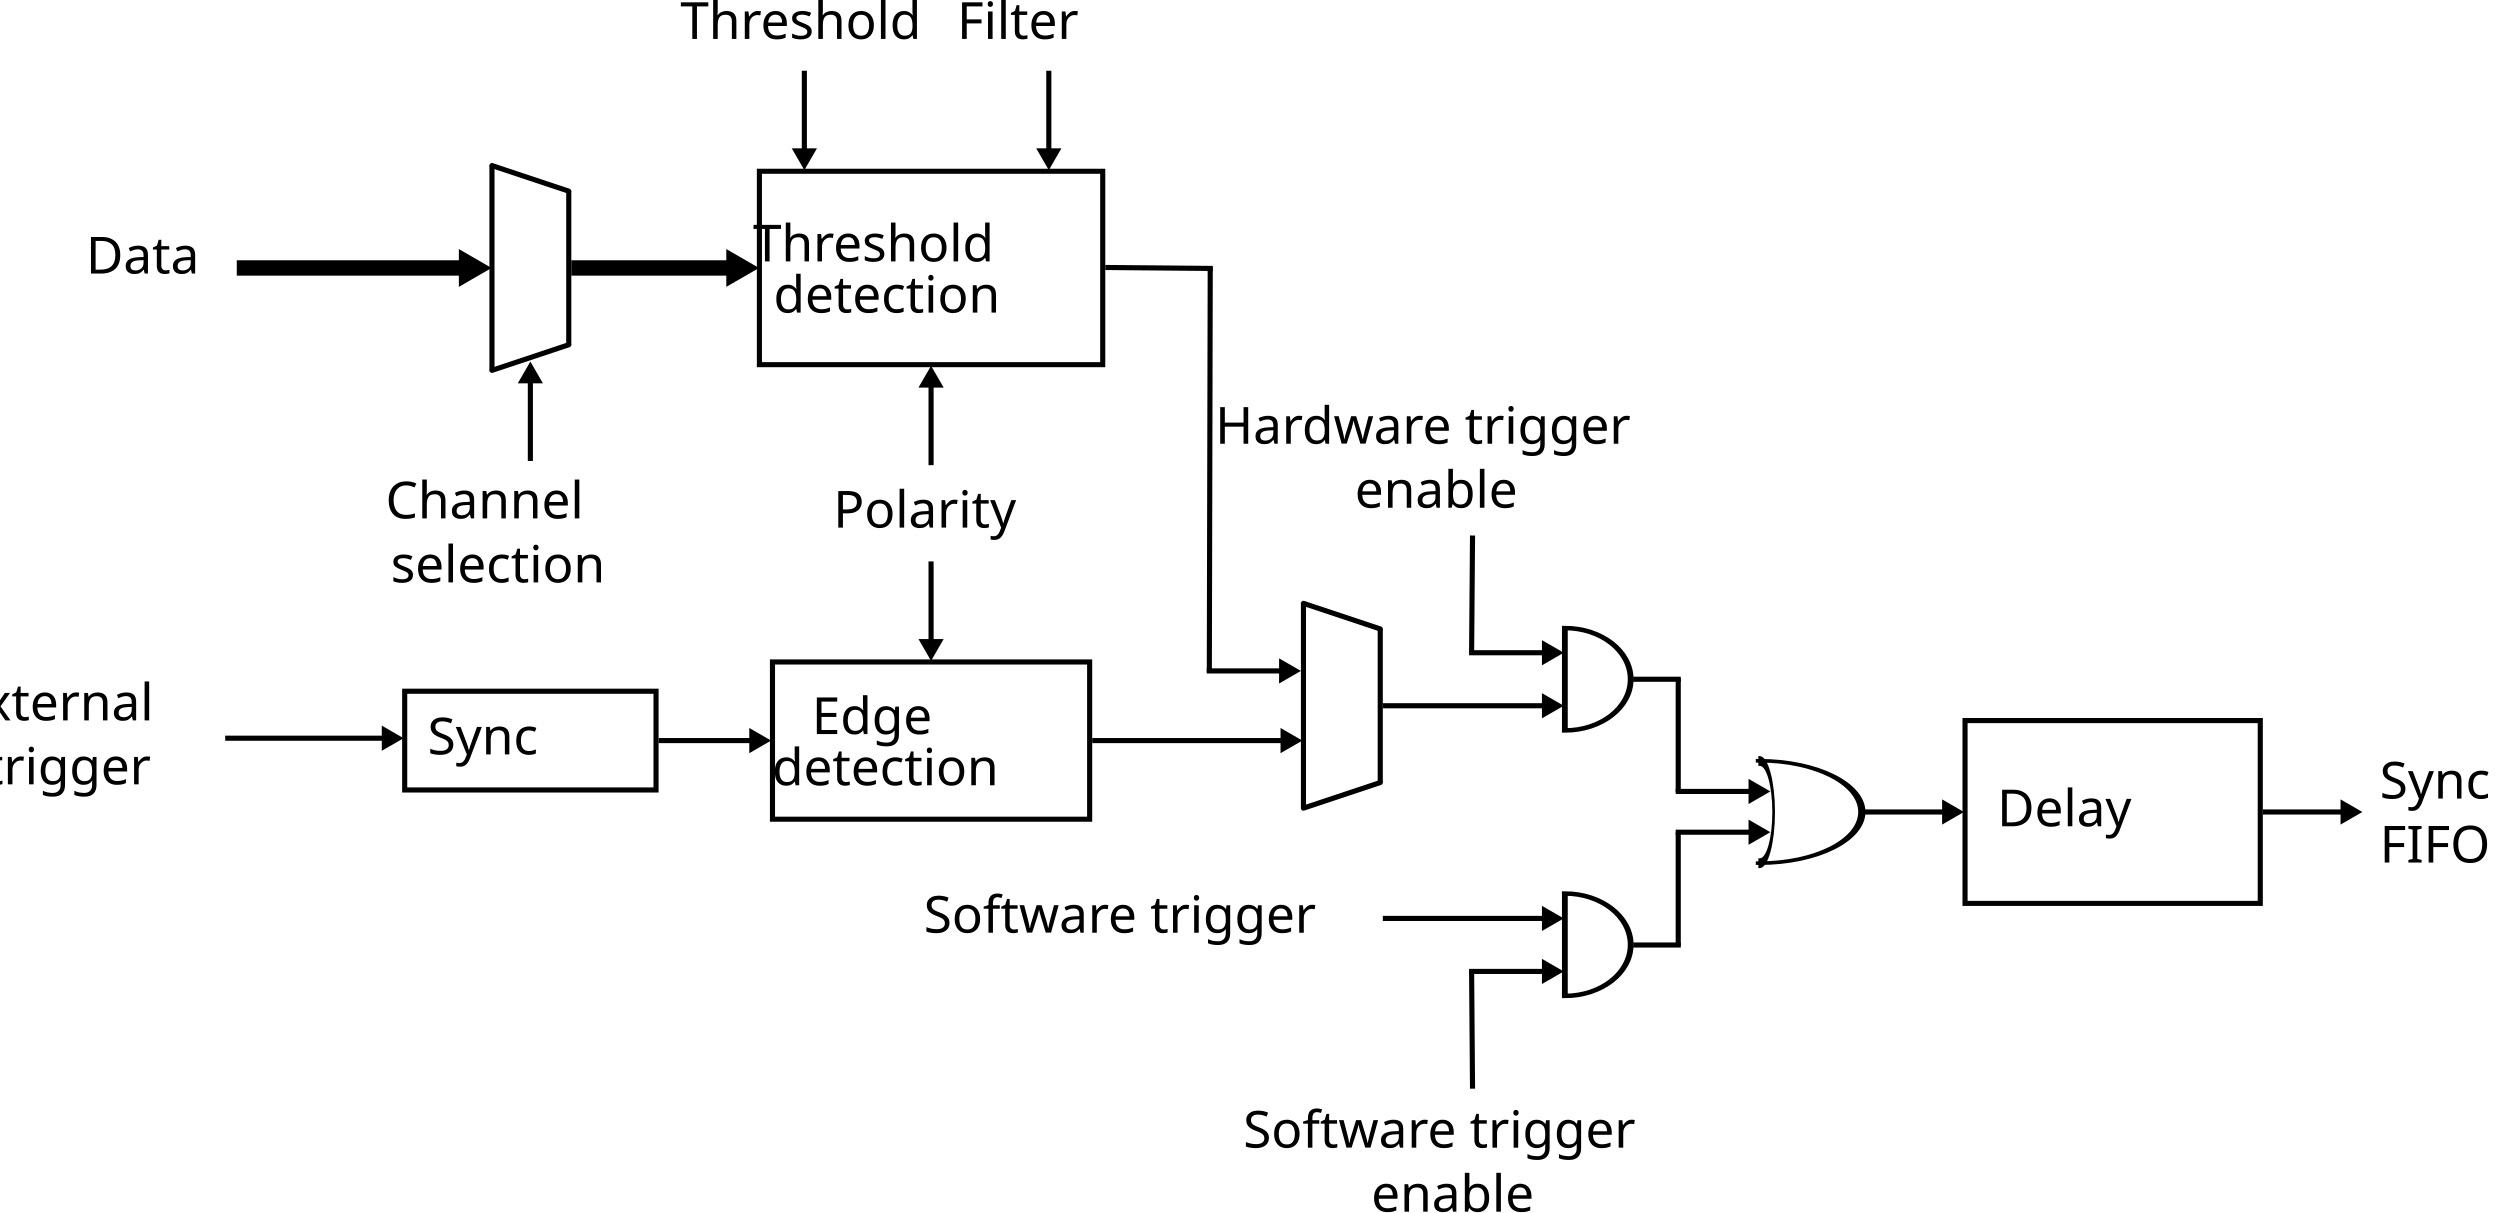
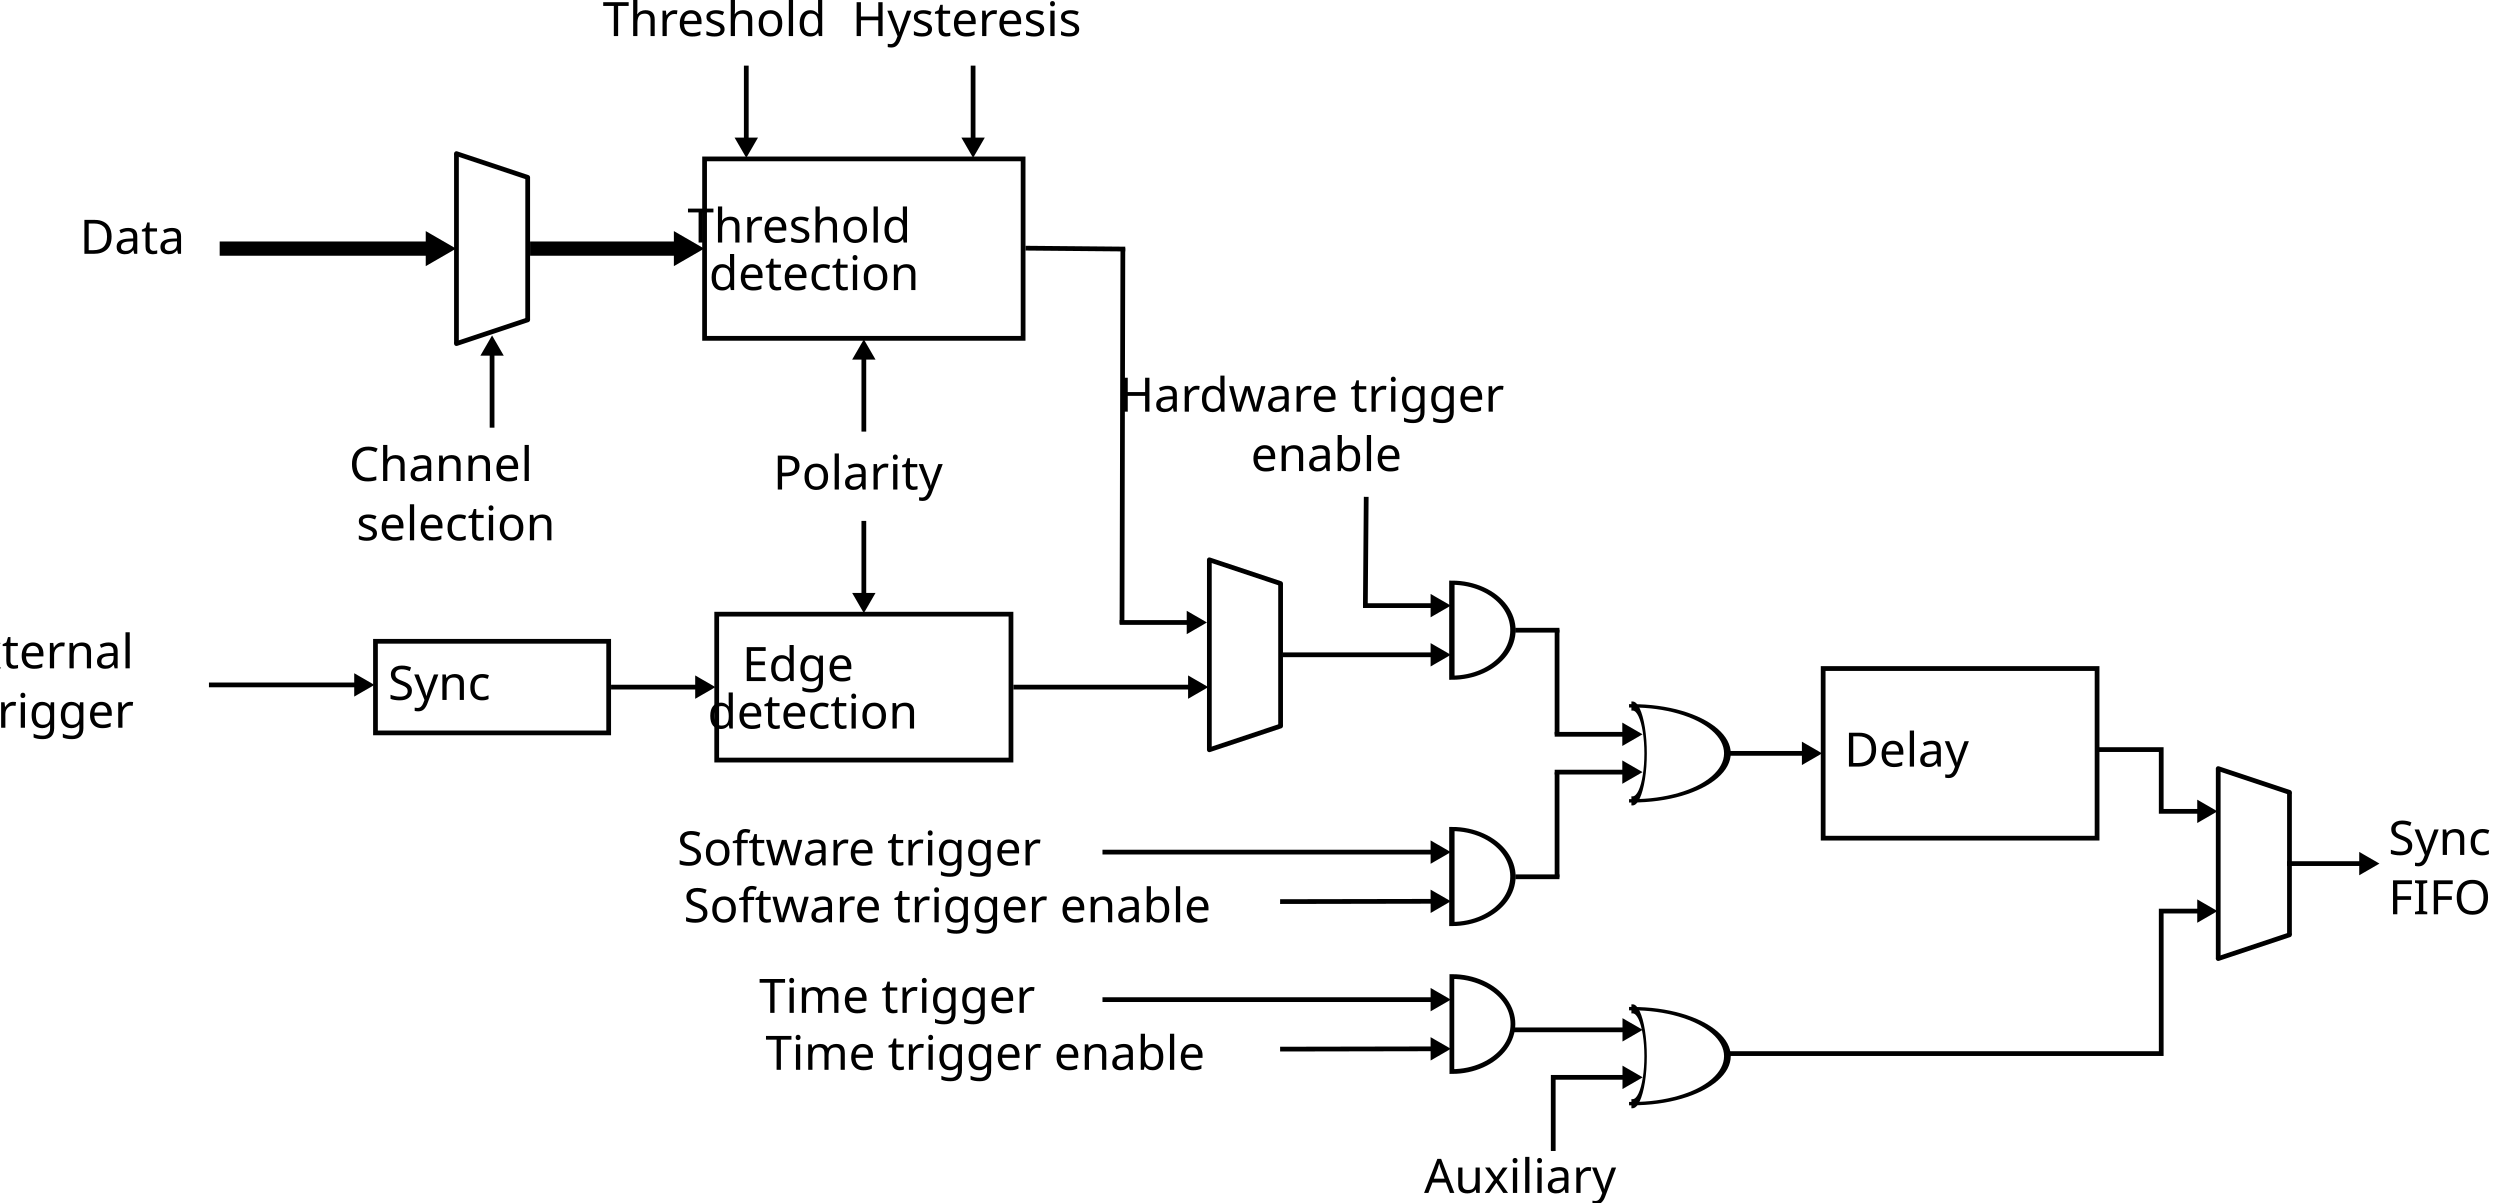
- <svg xmlns="http://www.w3.org/2000/svg" xmlns:xlink="http://www.w3.org/1999/xlink" width="488.322" height="236.811" id="svg6649" version="1.1">
+ <svg xmlns="http://www.w3.org/2000/svg" xmlns:xlink="http://www.w3.org/1999/xlink" width="526.322" height="253.232" id="svg6649" version="1.1">
  <defs id="defs6651">
    <linearGradient xlink:href="#linearGradient5105" id="linearGradient5169" gradientUnits="userSpaceOnUse" x1="195" y1="352.362" x2="210" y2="347.362" />
    <linearGradient id="linearGradient5105">
      <stop style="stop-color:#000000;stop-opacity:1;" offset="0" id="stop5107" />
      <stop style="stop-color:#000000;stop-opacity:0;" offset="1" id="stop5109" />
    </linearGradient>
    <linearGradient xlink:href="#linearGradient5105" id="linearGradient5157" gradientUnits="userSpaceOnUse" x1="195" y1="352.362" x2="210" y2="347.362" />
    <marker orient="auto" refY="0" refX="0" id="TriangleOutM" style="overflow:visible">
-       <path id="path3353" d="m 5.77,0 -8.65,5 0,-10 8.65,5 z" style="fill-rule:evenodd;stroke:#000000;stroke-width:1pt;marker-start:none" transform="scale(0.4,0.4)" />
+       <path id="path3353" d="M 5.77,0 -2.88,5 V -5 Z" style="fill-rule:evenodd;stroke:#000000;stroke-width:1pt;marker-start:none" transform="scale(0.4)" />
    </marker>
    <marker orient="auto" refY="0" refX="0" id="marker6698" style="overflow:visible">
-       <path id="path6700" d="m 5.77,0 -8.65,5 0,-10 8.65,5 z" style="fill-rule:evenodd;stroke:#000000;stroke-width:1pt;marker-start:none" transform="scale(0.4,0.4)" />
+       <path id="path6700" d="M 5.77,0 -2.88,5 V -5 Z" style="fill-rule:evenodd;stroke:#000000;stroke-width:1pt;marker-start:none" transform="scale(0.4)" />
    </marker>
    <marker orient="auto" refY="0" refX="0" id="marker6702" style="overflow:visible">
-       <path id="path6704" d="m 5.77,0 -8.65,5 0,-10 8.65,5 z" style="fill-rule:evenodd;stroke:#000000;stroke-width:1pt;marker-start:none" transform="scale(0.4,0.4)" />
+       <path id="path6704" d="M 5.77,0 -2.88,5 V -5 Z" style="fill-rule:evenodd;stroke:#000000;stroke-width:1pt;marker-start:none" transform="scale(0.4)" />
    </marker>
    <marker orient="auto" refY="0" refX="0" id="marker6706" style="overflow:visible">
-       <path id="path6708" d="m 5.77,0 -8.65,5 0,-10 8.65,5 z" style="fill-rule:evenodd;stroke:#000000;stroke-width:1pt;marker-start:none" transform="scale(0.4,0.4)" />
+       <path id="path6708" d="M 5.77,0 -2.88,5 V -5 Z" style="fill-rule:evenodd;stroke:#000000;stroke-width:1pt;marker-start:none" transform="scale(0.4)" />
    </marker>
    <marker orient="auto" refY="0" refX="0" id="TriangleOutS" style="overflow:visible">
-       <path id="path3356" d="m 5.77,0 -8.65,5 0,-10 8.65,5 z" style="fill-rule:evenodd;stroke:#000000;stroke-width:1pt;marker-start:none" transform="scale(0.2,0.2)" />
+       <path id="path3356" d="M 5.77,0 -2.88,5 V -5 Z" style="fill-rule:evenodd;stroke:#000000;stroke-width:1pt;marker-start:none" transform="scale(0.2)" />
    </marker>
    <marker orient="auto" refY="0" refX="0" id="marker6712" style="overflow:visible">
-       <path id="path6714" d="m 5.77,0 -8.65,5 0,-10 8.65,5 z" style="fill-rule:evenodd;stroke:#000000;stroke-width:1pt;marker-start:none" transform="scale(0.2,0.2)" />
+       <path id="path6714" d="M 5.77,0 -2.88,5 V -5 Z" style="fill-rule:evenodd;stroke:#000000;stroke-width:1pt;marker-start:none" transform="scale(0.2)" />
    </marker>
    <marker orient="auto" refY="0" refX="0" id="marker6716" style="overflow:visible">
-       <path id="path6718" d="m 5.77,0 -8.65,5 0,-10 8.65,5 z" style="fill-rule:evenodd;stroke:#000000;stroke-width:1pt;marker-start:none" transform="scale(0.2,0.2)" />
+       <path id="path6718" d="M 5.77,0 -2.88,5 V -5 Z" style="fill-rule:evenodd;stroke:#000000;stroke-width:1pt;marker-start:none" transform="scale(0.2)" />
    </marker>
    <marker orient="auto" refY="0" refX="0" id="marker6720" style="overflow:visible">
-       <path id="path6722" d="m 5.77,0 -8.65,5 0,-10 8.65,5 z" style="fill-rule:evenodd;stroke:#000000;stroke-width:1pt;marker-start:none" transform="scale(0.2,0.2)" />
+       <path id="path6722" d="M 5.77,0 -2.88,5 V -5 Z" style="fill-rule:evenodd;stroke:#000000;stroke-width:1pt;marker-start:none" transform="scale(0.2)" />
    </marker>
    <marker orient="auto" refY="0" refX="0" id="marker6724" style="overflow:visible">
-       <path id="path6726" d="m 5.77,0 -8.65,5 0,-10 8.65,5 z" style="fill-rule:evenodd;stroke:#000000;stroke-width:1pt;marker-start:none" transform="scale(0.2,0.2)" />
+       <path id="path6726" d="M 5.77,0 -2.88,5 V -5 Z" style="fill-rule:evenodd;stroke:#000000;stroke-width:1pt;marker-start:none" transform="scale(0.2)" />
    </marker>
    <marker orient="auto" refY="0" refX="0" id="marker6728" style="overflow:visible">
-       <path id="path6730" d="m 5.77,0 -8.65,5 0,-10 8.65,5 z" style="fill-rule:evenodd;stroke:#000000;stroke-width:1pt;marker-start:none" transform="scale(0.2,0.2)" />
+       <path id="path6730" d="M 5.77,0 -2.88,5 V -5 Z" style="fill-rule:evenodd;stroke:#000000;stroke-width:1pt;marker-start:none" transform="scale(0.2)" />
    </marker>
    <marker orient="auto" refY="0" refX="0" id="marker6732" style="overflow:visible">
-       <path id="path6734" d="m 5.77,0 -8.65,5 0,-10 8.65,5 z" style="fill-rule:evenodd;stroke:#000000;stroke-width:1pt;marker-start:none" transform="scale(0.2,0.2)" />
+       <path id="path6734" d="M 5.77,0 -2.88,5 V -5 Z" style="fill-rule:evenodd;stroke:#000000;stroke-width:1pt;marker-start:none" transform="scale(0.2)" />
    </marker>
    <marker orient="auto" refY="0" refX="0" id="marker6736" style="overflow:visible">
-       <path id="path6738" d="m 5.77,0 -8.65,5 0,-10 8.65,5 z" style="fill-rule:evenodd;stroke:#000000;stroke-width:1pt;marker-start:none" transform="scale(0.2,0.2)" />
+       <path id="path6738" d="M 5.77,0 -2.88,5 V -5 Z" style="fill-rule:evenodd;stroke:#000000;stroke-width:1pt;marker-start:none" transform="scale(0.2)" />
    </marker>
    <marker orient="auto" refY="0" refX="0" id="marker6740" style="overflow:visible">
-       <path id="path6742" d="m 5.77,0 -8.65,5 0,-10 8.65,5 z" style="fill-rule:evenodd;stroke:#000000;stroke-width:1pt;marker-start:none" transform="scale(0.2,0.2)" />
+       <path id="path6742" d="M 5.77,0 -2.88,5 V -5 Z" style="fill-rule:evenodd;stroke:#000000;stroke-width:1pt;marker-start:none" transform="scale(0.2)" />
    </marker>
    <marker orient="auto" refY="0" refX="0" id="marker6744" style="overflow:visible">
-       <path id="path6746" d="m 5.77,0 -8.65,5 0,-10 8.65,5 z" style="fill-rule:evenodd;stroke:#000000;stroke-width:1pt;marker-start:none" transform="scale(0.2,0.2)" />
+       <path id="path6746" d="M 5.77,0 -2.88,5 V -5 Z" style="fill-rule:evenodd;stroke:#000000;stroke-width:1pt;marker-start:none" transform="scale(0.2)" />
    </marker>
    <marker orient="auto" refY="0" refX="0" id="marker6748" style="overflow:visible">
-       <path id="path6750" d="m 5.77,0 -8.65,5 0,-10 8.65,5 z" style="fill-rule:evenodd;stroke:#000000;stroke-width:1pt;marker-start:none" transform="scale(0.2,0.2)" />
+       <path id="path6750" d="M 5.77,0 -2.88,5 V -5 Z" style="fill-rule:evenodd;stroke:#000000;stroke-width:1pt;marker-start:none" transform="scale(0.2)" />
    </marker>
    <marker orient="auto" refY="0" refX="0" id="marker6752" style="overflow:visible">
-       <path id="path6754" d="m 5.77,0 -8.65,5 0,-10 8.65,5 z" style="fill-rule:evenodd;stroke:#000000;stroke-width:1pt;marker-start:none" transform="scale(0.4,0.4)" />
+       <path id="path6754" d="M 5.77,0 -2.88,5 V -5 Z" style="fill-rule:evenodd;stroke:#000000;stroke-width:1pt;marker-start:none" transform="scale(0.4)" />
    </marker>
    <marker orient="auto" refY="0" refX="0" id="marker6756" style="overflow:visible">
-       <path id="path6758" d="m 5.77,0 -8.65,5 0,-10 8.65,5 z" style="fill-rule:evenodd;stroke:#000000;stroke-width:1pt;marker-start:none" transform="scale(0.4,0.4)" />
+       <path id="path6758" d="M 5.77,0 -2.88,5 V -5 Z" style="fill-rule:evenodd;stroke:#000000;stroke-width:1pt;marker-start:none" transform="scale(0.4)" />
    </marker>
    <marker orient="auto" refY="0" refX="0" id="marker6760" style="overflow:visible">
-       <path id="path6762" d="m 5.77,0 -8.65,5 0,-10 8.65,5 z" style="fill-rule:evenodd;stroke:#000000;stroke-width:1pt;marker-start:none" transform="scale(0.4,0.4)" />
+       <path id="path6762" d="M 5.77,0 -2.88,5 V -5 Z" style="fill-rule:evenodd;stroke:#000000;stroke-width:1pt;marker-start:none" transform="scale(0.4)" />
    </marker>
    <marker orient="auto" refY="0" refX="0" id="marker6764" style="overflow:visible">
-       <path id="path6766" d="m 5.77,0 -8.65,5 0,-10 8.65,5 z" style="fill-rule:evenodd;stroke:#000000;stroke-width:1pt;marker-start:none" transform="scale(0.4,0.4)" />
+       <path id="path6766" d="M 5.77,0 -2.88,5 V -5 Z" style="fill-rule:evenodd;stroke:#000000;stroke-width:1pt;marker-start:none" transform="scale(0.4)" />
    </marker>
    <marker orient="auto" refY="0" refX="0" id="marker6768" style="overflow:visible">
-       <path id="path6770" d="m 5.77,0 -8.65,5 0,-10 8.65,5 z" style="fill-rule:evenodd;stroke:#000000;stroke-width:1pt;marker-start:none" transform="scale(0.4,0.4)" />
+       <path id="path6770" d="M 5.77,0 -2.88,5 V -5 Z" style="fill-rule:evenodd;stroke:#000000;stroke-width:1pt;marker-start:none" transform="scale(0.4)" />
    </marker>
    <marker orient="auto" refY="0" refX="0" id="TriangleOutM-9" style="overflow:visible">
-       <path id="path3353-9" d="m 5.77,0 -8.65,5 0,-10 8.65,5 z" style="fill-rule:evenodd;stroke:#000000;stroke-width:1pt;marker-start:none" transform="scale(0.4,0.4)" />
+       <path id="path3353-9" d="M 5.77,0 -2.88,5 V -5 Z" style="fill-rule:evenodd;stroke:#000000;stroke-width:1pt;marker-start:none" transform="scale(0.4)" />
+     </marker>
+     <marker orient="auto" refY="0" refX="0" id="TriangleOutM-1" style="overflow:visible">
+       <path id="path3353-5" d="M 5.77,0 -2.88,5 V -5 Z" style="fill-rule:evenodd;stroke:#000000;stroke-width:1pt;marker-start:none" transform="scale(0.4)" />
+     </marker>
+     <marker orient="auto" refY="0" refX="0" id="marker5035" style="overflow:visible">
+       <path id="path5033" d="M 5.77,0 -2.88,5 V -5 Z" style="fill-rule:evenodd;stroke:#000000;stroke-width:1pt;marker-start:none" transform="scale(0.4)" />
+     </marker>
+     <marker orient="auto" refY="0" refX="0" id="TriangleOutM-1-2" style="overflow:visible">
+       <path id="path3353-5-7" d="M 5.77,0 -2.88,5 V -5 Z" style="fill-rule:evenodd;stroke:#000000;stroke-width:1pt;marker-start:none" transform="scale(0.4)" />
+     </marker>
+     <marker orient="auto" refY="0" refX="0" id="TriangleOutM-1-2-6" style="overflow:visible">
+       <path id="path3353-5-7-2" d="M 5.77,0 -2.88,5 V -5 Z" style="fill-rule:evenodd;stroke:#000000;stroke-width:1pt;marker-start:none" transform="scale(0.4)" />
+     </marker>
+     <linearGradient xlink:href="#linearGradient5105" id="linearGradient6316" gradientUnits="userSpaceOnUse" x1="195" y1="352.362" x2="210" y2="347.362" />
+     <marker orient="auto" refY="0" refX="0" id="TriangleOutM-6" style="overflow:visible">
+       <path id="path3353-3" d="M 5.77,0 -2.88,5 V -5 Z" style="fill-rule:evenodd;stroke:#000000;stroke-width:1pt;marker-start:none" transform="scale(0.4)" />
+     </marker>
+     <marker orient="auto" refY="0" refX="0" id="TriangleOutM-6-5" style="overflow:visible">
+       <path id="path3353-3-8" d="M 5.77,0 -2.88,5 V -5 Z" style="fill-rule:evenodd;stroke:#000000;stroke-width:1pt;marker-start:none" transform="scale(0.4)" />
    </marker>
  </defs>
  <g id="layer1" transform="translate(-135.6171,-69.64702)">
    <g id="g8474" transform="translate(83.46047,14.63236)">
-       <text id="text8326" y="106.078" x="234.473" style="font-size:10px;font-style:normal;font-variant:normal;font-weight:normal;font-stretch:normal;text-align:center;line-height:100%;writing-mode:lr-tb;text-anchor:middle;fill:#000000;fill-opacity:1;stroke:none;font-family:Verdana;-inkscape-font-specification:Verdana" xml:space="preserve">
-         <tspan id="tspan8328" y="106.078" x="234.473">Threshold</tspan>
-         <tspan y="116.078" x="234.473" id="tspan8330">detection</tspan>
-       </text>
-       <rect y="88.467" x="200.491" height="37.777" width="67.06" id="rect8332" style="opacity:0.99;fill:none;stroke:#000000;stroke-width:1;stroke-linecap:round;stroke-linejoin:miter;stroke-miterlimit:4;stroke-opacity:1;stroke-dasharray:none;stroke-dashoffset:0" />
+       <text id="text8326" y="106.078" x="234.473" style="font-style:normal;font-variant:normal;font-weight:normal;font-stretch:normal;line-height:0%;font-family:Verdana;-inkscape-font-specification:Verdana;text-align:center;writing-mode:lr-tb;text-anchor:middle;fill:#000000;fill-opacity:1;stroke:none" xml:space="preserve">
+         <tspan id="tspan8328" y="106.078" x="234.473" style="font-size:10px;line-height:1">Threshold</tspan>
+         <tspan y="116.078" x="234.473" id="tspan8330" style="font-size:10px;line-height:1">detection</tspan>
+       </text>
+       <rect y="88.467" x="200.491" height="37.777" width="67.06" id="rect8332" style="opacity:0.99;fill:none;stroke:#000000;stroke-width:1;stroke-linecap:round;stroke-linejoin:miter;stroke-miterlimit:4;stroke-dasharray:none;stroke-dashoffset:0;stroke-opacity:1" />
    </g>
    <g id="g8463" transform="translate(122.2403,9.571428)">
-       <text id="text8334" y="207.428" x="116.784" style="font-size:10px;font-style:normal;font-variant:normal;font-weight:normal;font-stretch:normal;text-align:center;line-height:100%;writing-mode:lr-tb;text-anchor:middle;fill:#000000;fill-opacity:1;stroke:none;font-family:Verdana;-inkscape-font-specification:Verdana" xml:space="preserve">
-         <tspan y="207.428" x="116.784" id="tspan8338">Sync</tspan>
-       </text>
-       <rect y="195.09" x="92.425" height="19.286" width="49.095" id="rect8340" style="opacity:0.99;fill:none;stroke:#000000;stroke-width:1;stroke-linecap:round;stroke-linejoin:miter;stroke-miterlimit:4;stroke-opacity:1;stroke-dasharray:none;stroke-dashoffset:0" />
+       <text id="text8334" y="207.428" x="116.784" style="font-style:normal;font-variant:normal;font-weight:normal;font-stretch:normal;line-height:0%;font-family:Verdana;-inkscape-font-specification:Verdana;text-align:center;writing-mode:lr-tb;text-anchor:middle;fill:#000000;fill-opacity:1;stroke:none" xml:space="preserve">
+         <tspan y="207.428" x="116.784" id="tspan8338" style="font-size:10px;line-height:1">Sync</tspan>
+       </text>
+       <rect y="195.09" x="92.425" height="19.286" width="49.095" id="rect8340" style="opacity:0.99;fill:none;stroke:#000000;stroke-width:1;stroke-linecap:round;stroke-linejoin:miter;stroke-miterlimit:4;stroke-dasharray:none;stroke-dashoffset:0;stroke-opacity:1" />
    </g>
    <g id="g8480" transform="translate(58.44998,61.01832)">
-       <text id="text8342" y="170.025" x="489.49" style="font-size:10px;font-style:normal;font-variant:normal;font-weight:normal;font-stretch:normal;text-align:center;line-height:100%;writing-mode:lr-tb;text-anchor:middle;fill:#000000;fill-opacity:1;stroke:none;font-family:Verdana;-inkscape-font-specification:Verdana" xml:space="preserve">
-         <tspan y="170.025" x="489.49" id="tspan8346">Delay</tspan>
-       </text>
-       <rect y="149.375" x="460.996" height="35.714" width="57.666" id="rect8348" style="opacity:0.99;fill:none;stroke:#000000;stroke-width:1;stroke-linecap:round;stroke-linejoin:miter;stroke-miterlimit:4;stroke-opacity:1;stroke-dasharray:none;stroke-dashoffset:0" />
+       <text id="text8342" y="170.025" x="489.49" style="font-style:normal;font-variant:normal;font-weight:normal;font-stretch:normal;line-height:0%;font-family:Verdana;-inkscape-font-specification:Verdana;text-align:center;writing-mode:lr-tb;text-anchor:middle;fill:#000000;fill-opacity:1;stroke:none" xml:space="preserve">
+         <tspan y="170.025" x="489.49" id="tspan8346" style="font-size:10px;line-height:1">Delay</tspan>
+       </text>
+       <rect y="149.375" x="460.996" height="35.714" width="57.666" id="rect8348" style="opacity:0.99;fill:none;stroke:#000000;stroke-width:1;stroke-linecap:round;stroke-linejoin:miter;stroke-miterlimit:4;stroke-dasharray:none;stroke-dashoffset:0;stroke-opacity:1" />
    </g>
    <g id="g8468" transform="translate(99.79494,3.857143)">
-       <text xml:space="preserve" style="font-size:10px;font-style:normal;font-variant:normal;font-weight:normal;font-stretch:normal;text-align:center;line-height:100%;writing-mode:lr-tb;text-anchor:middle;fill:#000000;fill-opacity:1;stroke:none;font-family:Verdana;-inkscape-font-specification:Verdana" x="217.855" y="209.17" id="text5833">
-         <tspan id="tspan7670" x="217.855" y="209.17">Edge</tspan>
-         <tspan id="tspan8459" x="217.855" y="219.17">detection</tspan>
-       </text>
-       <rect style="opacity:0.99;fill:none;stroke:#000000;stroke-width:1;stroke-linecap:round;stroke-linejoin:miter;stroke-miterlimit:4;stroke-opacity:1;stroke-dasharray:none;stroke-dashoffset:0" id="rect5839" width="61.952" height="30.714" x="186.71" y="195.09" />
-     </g>
-     <path style="fill:none;stroke:#000000;stroke-width:3;stroke-linecap:butt;stroke-linejoin:miter;stroke-miterlimit:4;stroke-opacity:1;stroke-dasharray:none;marker-end:url(#TriangleOutS)" d="m 181.866,121.987 45.509,0" id="path8485" />
-     <path id="path5776" d="m 248.712,121.987 30.902,0" style="fill:none;stroke:#000000;stroke-width:3;stroke-linecap:square;stroke-linejoin:miter;stroke-miterlimit:4;stroke-opacity:1;stroke-dasharray:none;marker-end:url(#TriangleOutS)" />
-     <path style="fill:none;stroke:#000000;stroke-width:1px;stroke-linecap:butt;stroke-linejoin:miter;stroke-opacity:1;marker-end:url(#TriangleOutM)" d="m 371.337,200.697 15.539,0" id="path8527" />
-     <path id="path8499" d="m 349.457,214.304 37.705,0" style="fill:none;stroke:#000000;stroke-width:1px;stroke-linecap:square;stroke-linejoin:miter;stroke-opacity:1;marker-end:url(#TriangleOutM)" />
-     <path id="path8501" d="m 264.76,214.304 18.633,0" style="fill:none;stroke:#000000;stroke-width:1px;stroke-linecap:square;stroke-linejoin:miter;stroke-opacity:1;marker-end:url(#TriangleOutM)" />
-     <path style="fill:none;stroke:#000000;stroke-width:1px;stroke-linecap:butt;stroke-linejoin:miter;stroke-opacity:1;marker-end:url(#TriangleOutM)" d="m 179.607,213.84 32,0" id="path8489" />
-     <path id="path8551" d="m 406.22,207.5 32,0" style="fill:none;stroke:#000000;stroke-width:1px;stroke-linecap:square;stroke-linejoin:miter;stroke-opacity:1;marker-end:url(#TriangleOutM)" />
-     <path id="path8593" d="m 406.22,249.041 32,0" style="fill:none;stroke:#000000;stroke-width:1px;stroke-linecap:square;stroke-linejoin:miter;stroke-opacity:1;marker-end:url(#TriangleOutM)" />
-     <path id="path8595" d="m 500.286,228.251 16.102,0" style="fill:none;stroke:#000000;stroke-width:1px;stroke-linecap:square;stroke-linejoin:miter;stroke-opacity:1;marker-end:url(#TriangleOutM)" />
-     <path style="fill:none;stroke:#000000;stroke-width:1px;stroke-linecap:square;stroke-linejoin:miter;stroke-opacity:1;marker-end:url(#TriangleOutM)" d="m 578.112,228.251 16.102,0" id="path8535" />
-     <path id="path8575" d="m 423.067,197.146 15.153,0" style="fill:none;stroke:#000000;stroke-width:1px;stroke-linecap:square;stroke-linejoin:miter;stroke-opacity:1;marker-end:url(#TriangleOutM)" />
-     <path style="fill:none;stroke:#000000;stroke-width:1px;stroke-linecap:square;stroke-linejoin:miter;stroke-opacity:1;marker-end:url(#TriangleOutM)" d="m 463.424,224.237 15.153,0" id="path8553" />
-     <path style="fill:none;stroke:#000000;stroke-width:1px;stroke-linecap:square;stroke-linejoin:miter;stroke-opacity:1;marker-end:url(#TriangleOutM)" d="m 423.067,259.395 15.153,0" id="path8571" />
-     <path id="path8487" d="m 463.424,232.2 15.153,0" style="fill:none;stroke:#000000;stroke-width:1px;stroke-linecap:square;stroke-linejoin:miter;stroke-opacity:1;marker-end:url(#TriangleOutM)" />
-     <path id="path8513" d="m 239.212,159.685 0,-16.577" style="fill:none;stroke:#000000;stroke-width:1px;stroke-linecap:butt;stroke-linejoin:miter;stroke-opacity:1;marker-end:url(#TriangleOutM)" />
-     <path id="path8515" d="m 317.481,160.51 0,-16.577" style="fill:none;stroke:#000000;stroke-width:1px;stroke-linecap:butt;stroke-linejoin:miter;stroke-opacity:1;marker-end:url(#TriangleOutM)" />
-     <path id="path8517" d="m 317.481,179.312 0,16.577" style="fill:none;stroke:#000000;stroke-width:1px;stroke-linecap:butt;stroke-linejoin:miter;stroke-opacity:1;marker-end:url(#TriangleOutM)" />
-     <path style="fill:none;stroke:#000000;stroke-width:1px;stroke-linecap:butt;stroke-linejoin:miter;stroke-opacity:1;marker-end:url(#TriangleOutM)" d="m 292.731,83.464 0,16.577" id="path6082" />
-     <text xml:space="preserve" style="font-size:10px;font-style:normal;font-variant:normal;font-weight:normal;font-stretch:normal;text-align:start;line-height:125%;writing-mode:lr-tb;text-anchor:start;fill:#000000;fill-opacity:1;stroke:none;font-family:Verdana;-inkscape-font-specification:Verdana" x="152.419" y="123.081" id="text8519">
-       <tspan x="152.419" y="123.081" id="tspan8521">Data</tspan>
-     </text>
-     <text id="text8597" y="172.704" x="298.392" style="font-size:10px;font-style:normal;font-variant:normal;font-weight:normal;font-stretch:normal;text-align:start;line-height:125%;writing-mode:lr-tb;text-anchor:start;fill:#000000;fill-opacity:1;stroke:none;font-family:Verdana;-inkscape-font-specification:Verdana" xml:space="preserve">
-       <tspan id="tspan8599" y="172.704" x="298.392">Polarity</tspan>
-     </text>
-     <text xml:space="preserve" style="font-size:10px;font-style:normal;font-variant:normal;font-weight:normal;font-stretch:normal;text-align:start;line-height:125%;writing-mode:lr-tb;text-anchor:start;fill:#000000;fill-opacity:1;stroke:none;font-family:Verdana;-inkscape-font-specification:Verdana" x="600.448" y="225.626" id="text8523">
-       <tspan x="600.448" y="225.626" id="tspan8525">Sync</tspan>
-       <tspan x="600.448" y="238.126" id="tspan8601">FIFO</tspan>
-     </text>
-     <text xml:space="preserve" style="font-size:10px;font-style:normal;font-variant:normal;font-weight:normal;font-stretch:normal;text-align:start;line-height:125%;writing-mode:lr-tb;text-anchor:start;fill:#000000;fill-opacity:1;stroke:none;font-family:Verdana;-inkscape-font-specification:Verdana" x="268.515" y="77.245" id="text8539">
-       <tspan x="268.515" y="77.245" id="tspan8541">Threshold</tspan>
-     </text>
-     <text xml:space="preserve" style="font-size:10px;font-style:normal;font-variant:normal;font-weight:normal;font-stretch:normal;text-align:center;line-height:125%;writing-mode:lr-tb;text-anchor:middle;fill:#000000;fill-opacity:1;stroke:none;font-family:Verdana;-inkscape-font-specification:Verdana" x="422.653" y="156.316" id="text8555">
-       <tspan x="422.653" y="156.316" id="tspan8557">Hardware trigger</tspan>
-       <tspan id="tspan8559" x="422.653" y="168.816">enable</tspan>
-     </text>
-     <text xml:space="preserve" style="font-size:10px;font-style:normal;font-variant:normal;font-weight:normal;font-stretch:normal;text-align:center;line-height:125%;writing-mode:lr-tb;text-anchor:middle;fill:#000000;fill-opacity:1;stroke:none;font-family:Verdana;-inkscape-font-specification:Verdana" x="425.867" y="293.816" id="text8563">
-       <tspan x="425.867" y="293.816" id="tspan8565">Software trigger</tspan>
-       <tspan id="tspan8567" x="425.867" y="306.316">enable</tspan>
-     </text>
-     <text id="text8493" y="251.832" x="360.867" style="font-size:10px;font-style:normal;font-variant:normal;font-weight:normal;font-stretch:normal;text-align:center;line-height:125%;writing-mode:lr-tb;text-anchor:middle;fill:#000000;fill-opacity:1;stroke:none;font-family:Verdana;-inkscape-font-specification:Verdana" xml:space="preserve">
-       <tspan y="251.832" x="360.867" id="tspan8543">Software trigger</tspan>
-     </text>
-     <text id="text8503" y="170.905" x="239.376" style="font-size:10px;font-style:normal;font-variant:normal;font-weight:normal;font-stretch:normal;text-align:center;line-height:125%;writing-mode:lr-tb;text-anchor:middle;fill:#000000;fill-opacity:1;stroke:none;font-family:Verdana;-inkscape-font-specification:Verdana" xml:space="preserve">
-       <tspan id="tspan8505" y="170.905" x="239.376">Channel</tspan>
-       <tspan id="tspan8507" y="183.405" x="239.376">selection</tspan>
-     </text>
-     <text xml:space="preserve" style="font-size:10px;font-style:normal;font-variant:normal;font-weight:normal;font-stretch:normal;text-align:center;line-height:125%;writing-mode:lr-tb;text-anchor:middle;fill:#000000;fill-opacity:1;stroke:none;font-family:Verdana;-inkscape-font-specification:Verdana" x="155.397" y="210.356" id="text6598">
-       <tspan x="155.397" y="210.356" id="tspan8497">External</tspan>
-       <tspan x="155.397" y="222.856" id="tspan8511">trigger</tspan>
+       <text xml:space="preserve" style="font-style:normal;font-variant:normal;font-weight:normal;font-stretch:normal;line-height:0%;font-family:Verdana;-inkscape-font-specification:Verdana;text-align:center;writing-mode:lr-tb;text-anchor:middle;fill:#000000;fill-opacity:1;stroke:none" x="217.855" y="209.17" id="text5833">
+         <tspan id="tspan7670" x="217.855" y="209.17" style="font-size:10px;line-height:1">Edge</tspan>
+         <tspan id="tspan8459" x="217.855" y="219.17" style="font-size:10px;line-height:1">detection</tspan>
+       </text>
+       <rect style="opacity:0.99;fill:none;stroke:#000000;stroke-width:1;stroke-linecap:round;stroke-linejoin:miter;stroke-miterlimit:4;stroke-dasharray:none;stroke-dashoffset:0;stroke-opacity:1" id="rect5839" width="61.952" height="30.714" x="186.71" y="195.09" />
+     </g>
+     <path style="fill:none;stroke:#000000;stroke-width:3;stroke-linecap:butt;stroke-linejoin:miter;stroke-miterlimit:4;stroke-dasharray:none;stroke-opacity:1;marker-end:url(#TriangleOutS)" d="m 181.866,121.987 h 45.509" id="path8485" />
+     <path id="path5776" d="m 248.712,121.987 h 30.902" style="fill:none;stroke:#000000;stroke-width:3;stroke-linecap:square;stroke-linejoin:miter;stroke-miterlimit:4;stroke-dasharray:none;stroke-opacity:1;marker-end:url(#TriangleOutS)" />
+     <path style="fill:none;stroke:#000000;stroke-width:1px;stroke-linecap:butt;stroke-linejoin:miter;stroke-opacity:1;marker-end:url(#TriangleOutM)" d="M 371.337,200.697 H 386.876" id="path8527" />
+     <path id="path8499" d="m 349.457,214.304 h 37.705" style="fill:none;stroke:#000000;stroke-width:1px;stroke-linecap:square;stroke-linejoin:miter;stroke-opacity:1;marker-end:url(#TriangleOutM)" />
+     <path id="path8501" d="m 264.76,214.304 h 18.633" style="fill:none;stroke:#000000;stroke-width:1px;stroke-linecap:square;stroke-linejoin:miter;stroke-opacity:1;marker-end:url(#TriangleOutM)" />
+     <path style="fill:none;stroke:#000000;stroke-width:1px;stroke-linecap:butt;stroke-linejoin:miter;stroke-opacity:1;marker-end:url(#TriangleOutM)" d="m 179.607,213.84 h 32" id="path8489" />
+     <path id="path8551" d="m 406.22,207.5 h 32" style="fill:none;stroke:#000000;stroke-width:1px;stroke-linecap:square;stroke-linejoin:miter;stroke-opacity:1;marker-end:url(#TriangleOutM)" />
+     <path id="path8593" d="m 368.22,249.041 h 70" style="fill:none;stroke:#000000;stroke-width:1px;stroke-linecap:square;stroke-linejoin:miter;stroke-opacity:1;marker-end:url(#TriangleOutM)" />
+     <path id="path8595" d="m 500.286,228.251 h 16.102" style="fill:none;stroke:#000000;stroke-width:1px;stroke-linecap:square;stroke-linejoin:miter;stroke-opacity:1;marker-end:url(#TriangleOutM)" />
+     <path style="fill:none;stroke:#000000;stroke-width:1px;stroke-linecap:square;stroke-linejoin:miter;stroke-opacity:1;marker-end:url(#TriangleOutM)" d="m 617.617,251.458 h 16.102" id="path8535" />
+     <path id="path8575" d="m 423.067,197.146 h 15.153" style="fill:none;stroke:#000000;stroke-width:1px;stroke-linecap:square;stroke-linejoin:miter;stroke-opacity:1;marker-end:url(#TriangleOutM)" />
+     <path style="fill:none;stroke:#000000;stroke-width:1px;stroke-linecap:square;stroke-linejoin:miter;stroke-opacity:1;marker-end:url(#TriangleOutM)" d="m 463.424,224.237 h 15.153" id="path8553" />
+     <path style="fill:none;stroke:#000000;stroke-width:1px;stroke-linecap:square;stroke-linejoin:miter;stroke-opacity:1;marker-end:url(#TriangleOutM)" d="m 405.617,259.458 32.603,-0.063" id="path8571" />
+     <path id="path8487" d="m 463.424,232.2 h 15.153" style="fill:none;stroke:#000000;stroke-width:1px;stroke-linecap:square;stroke-linejoin:miter;stroke-opacity:1;marker-end:url(#TriangleOutM)" />
+     <path id="path8513" d="M 239.212,159.685 V 143.108" style="fill:none;stroke:#000000;stroke-width:1px;stroke-linecap:butt;stroke-linejoin:miter;stroke-opacity:1;marker-end:url(#TriangleOutM)" />
+     <path id="path8515" d="M 317.481,160.51 V 143.934" style="fill:none;stroke:#000000;stroke-width:1px;stroke-linecap:butt;stroke-linejoin:miter;stroke-opacity:1;marker-end:url(#TriangleOutM)" />
+     <path id="path8517" d="m 317.481,179.312 v 16.577" style="fill:none;stroke:#000000;stroke-width:1px;stroke-linecap:butt;stroke-linejoin:miter;stroke-opacity:1;marker-end:url(#TriangleOutM)" />
+     <path style="fill:none;stroke:#000000;stroke-width:1px;stroke-linecap:butt;stroke-linejoin:miter;stroke-opacity:1;marker-end:url(#TriangleOutM)" d="M 292.731,83.464 V 100.041" id="path6082" />
+     <text xml:space="preserve" style="font-style:normal;font-variant:normal;font-weight:normal;font-stretch:normal;line-height:0%;font-family:Verdana;-inkscape-font-specification:Verdana;text-align:start;writing-mode:lr-tb;text-anchor:start;fill:#000000;fill-opacity:1;stroke:none" x="152.419" y="123.081" id="text8519">
+       <tspan x="152.419" y="123.081" id="tspan8521" style="font-size:10px;line-height:1.25">Data</tspan>
+     </text>
+     <text id="text8597" y="172.704" x="298.392" style="font-style:normal;font-variant:normal;font-weight:normal;font-stretch:normal;line-height:0%;font-family:Verdana;-inkscape-font-specification:Verdana;text-align:start;writing-mode:lr-tb;text-anchor:start;fill:#000000;fill-opacity:1;stroke:none" xml:space="preserve">
+       <tspan id="tspan8599" y="172.704" x="298.392" style="font-size:10px;line-height:1.25">Polarity</tspan>
+     </text>
+     <text xml:space="preserve" style="font-style:normal;font-variant:normal;font-weight:normal;font-stretch:normal;line-height:0%;font-family:Verdana;-inkscape-font-specification:Verdana;text-align:start;writing-mode:lr-tb;text-anchor:start;fill:#000000;fill-opacity:1;stroke:none" x="638.448" y="249.626" id="text8523">
+       <tspan x="638.448" y="249.626" id="tspan8525" style="font-size:10px;line-height:1.25">Sync</tspan>
+       <tspan x="638.448" y="262.126" id="tspan8601" style="font-size:10px;line-height:1.25">FIFO</tspan>
+     </text>
+     <text xml:space="preserve" style="font-style:normal;font-variant:normal;font-weight:normal;font-stretch:normal;line-height:0%;font-family:Verdana;-inkscape-font-specification:Verdana;text-align:start;writing-mode:lr-tb;text-anchor:start;fill:#000000;fill-opacity:1;stroke:none" x="262.515" y="77.245" id="text8539">
+       <tspan x="262.515" y="77.245" id="tspan8541" style="font-size:10px;line-height:1.25">Threshold</tspan>
+     </text>
+     <text xml:space="preserve" style="font-style:normal;font-variant:normal;font-weight:normal;font-stretch:normal;line-height:0%;font-family:Verdana;-inkscape-font-specification:Verdana;text-align:center;writing-mode:lr-tb;text-anchor:middle;fill:#000000;fill-opacity:1;stroke:none" x="422.653" y="156.316" id="text8555">
+       <tspan x="422.653" y="156.316" id="tspan8557" style="font-size:10px;line-height:1.25">Hardware trigger</tspan>
+       <tspan id="tspan8559" x="422.653" y="168.816" style="font-size:10px;line-height:1.25">enable</tspan>
+     </text>
+     <text xml:space="preserve" style="font-style:normal;font-variant:normal;font-weight:normal;font-stretch:normal;line-height:0%;font-family:Verdana;-inkscape-font-specification:Verdana;text-align:center;writing-mode:lr-tb;text-anchor:middle;fill:#000000;fill-opacity:1;stroke:none" x="342.845" y="263.816" id="text8563">
+       <tspan id="tspan8567" x="342.845" y="263.816" style="font-size:10px;line-height:1.25">Software trigger enable</tspan>
+     </text>
+     <text id="text8493" y="251.832" x="324.3" style="font-style:normal;font-variant:normal;font-weight:normal;font-stretch:normal;line-height:0%;font-family:Verdana;-inkscape-font-specification:Verdana;text-align:center;writing-mode:lr-tb;text-anchor:middle;fill:#000000;fill-opacity:1;stroke:none" xml:space="preserve">
+       <tspan y="251.832" x="324.3" id="tspan8543" style="font-size:10px;line-height:1.25">Software trigger</tspan>
+     </text>
+     <text id="text8503" y="170.905" x="239.376" style="font-style:normal;font-variant:normal;font-weight:normal;font-stretch:normal;line-height:0%;font-family:Verdana;-inkscape-font-specification:Verdana;text-align:center;writing-mode:lr-tb;text-anchor:middle;fill:#000000;fill-opacity:1;stroke:none" xml:space="preserve">
+       <tspan id="tspan8505" y="170.905" x="239.376" style="font-size:10px;line-height:1.25">Channel</tspan>
+       <tspan id="tspan8507" y="183.405" x="239.376" style="font-size:10px;line-height:1.25">selection</tspan>
+     </text>
+     <text xml:space="preserve" style="font-style:normal;font-variant:normal;font-weight:normal;font-stretch:normal;line-height:0%;font-family:Verdana;-inkscape-font-specification:Verdana;text-align:center;writing-mode:lr-tb;text-anchor:middle;fill:#000000;fill-opacity:1;stroke:none" x="155.397" y="210.356" id="text6598">
+       <tspan x="155.397" y="210.356" id="tspan8497" style="font-size:10px;line-height:1.25">External</tspan>
+       <tspan x="155.397" y="222.856" id="tspan8511" style="font-size:10px;line-height:1.25">trigger</tspan>
    </text>
    <g id="g5147" transform="translate(36.71248,-210.3749)">
-       <path style="fill:url(#linearGradient5157);fill-opacity:1;stroke:#000000;stroke-width:1;stroke-linecap:butt;stroke-linejoin:miter;stroke-miterlimit:4;stroke-opacity:1;stroke-dasharray:none" d="m 195,312.362 0,40" id="path5149" />
-       <path style="fill:none;stroke:#000000;stroke-width:1;stroke-linecap:butt;stroke-linejoin:miter;stroke-miterlimit:4;stroke-opacity:1;stroke-dasharray:none" d="m 210,317.362 0,30" id="path5151" />
+       <path style="fill:url(#linearGradient5157);fill-opacity:1;stroke:#000000;stroke-width:1;stroke-linecap:butt;stroke-linejoin:miter;stroke-miterlimit:4;stroke-dasharray:none;stroke-opacity:1" d="m 195,312.362 v 40" id="path5149" />
+       <path style="fill:none;stroke:#000000;stroke-width:1;stroke-linecap:butt;stroke-linejoin:miter;stroke-miterlimit:4;stroke-dasharray:none;stroke-opacity:1" d="m 210,317.362 v 30" id="path5151" />
      <path style="fill:none;stroke:#000000;stroke-width:1px;stroke-linecap:round;stroke-linejoin:miter;stroke-opacity:1" d="m 195,352.362 15,-5" id="path5153" />
      <path style="fill:none;stroke:#000000;stroke-width:1px;stroke-linecap:round;stroke-linejoin:miter;stroke-opacity:1" d="m 195,312.362 15,5" id="path5155" />
    </g>
    <g id="g5159" transform="translate(195.22,-124.8619)">
-       <path style="fill:url(#linearGradient5169);fill-opacity:1;stroke:#000000;stroke-width:1;stroke-linecap:butt;stroke-linejoin:miter;stroke-miterlimit:4;stroke-opacity:1;stroke-dasharray:none" d="m 195,312.362 0,40" id="path5161" />
-       <path style="fill:none;stroke:#000000;stroke-width:1;stroke-linecap:butt;stroke-linejoin:miter;stroke-miterlimit:4;stroke-opacity:1;stroke-dasharray:none" d="m 210,317.362 0,30" id="path5163" />
+       <path style="fill:url(#linearGradient5169);fill-opacity:1;stroke:#000000;stroke-width:1;stroke-linecap:butt;stroke-linejoin:miter;stroke-miterlimit:4;stroke-dasharray:none;stroke-opacity:1" d="m 195,312.362 v 40" id="path5161" />
+       <path style="fill:none;stroke:#000000;stroke-width:1;stroke-linecap:butt;stroke-linejoin:miter;stroke-miterlimit:4;stroke-dasharray:none;stroke-opacity:1" d="m 210,317.362 v 30" id="path5163" />
      <path style="fill:none;stroke:#000000;stroke-width:1px;stroke-linecap:round;stroke-linejoin:miter;stroke-opacity:1" d="m 195,352.362 15,-5" id="path5165" />
      <path style="fill:none;stroke:#000000;stroke-width:1px;stroke-linecap:round;stroke-linejoin:miter;stroke-opacity:1" d="m 195,312.362 15,5" id="path5167" />
    </g>
-     <path style="fill:none;stroke:#000000;stroke-width:2.205;stroke-linecap:square;stroke-miterlimit:4;stroke-opacity:0.994;stroke-dasharray:none;stroke-dashoffset:0" id="path8324" d="m 200,252.362 c 0,13.807 -11.193,25 -25,25 -13.807,0 -25,-11.193 -25,-25 0,0 0,0 0,0 l 25,0 z" transform="matrix(0,-0.3999999,0.5142857,0,311.4917,272.3231)" />
-     <path transform="matrix(0,-0.3999999,0.5142857,0,311.4917,324.1782)" d="m 200,252.362 c 0,13.807 -11.193,25 -25,25 -13.807,0 -25,-11.193 -25,-25 0,0 0,0 0,0 l 25,0 z" id="path8314" style="fill:none;stroke:#000000;stroke-width:2.205;stroke-linecap:square;stroke-miterlimit:4;stroke-opacity:0.994;stroke-dasharray:none;stroke-dashoffset:0" />
+     <path style="fill:none;stroke:#000000;stroke-width:2.205;stroke-linecap:square;stroke-miterlimit:4;stroke-dasharray:none;stroke-dashoffset:0;stroke-opacity:0.994" id="path8324" d="m 200,252.362 a 25,25 0 0 1 -12.5,21.651 25,25 0 0 1 -25,0 25,25 0 0 1 -12.5,-21.651 l 25,0 z" transform="matrix(0,-0.3999999,0.5142857,0,311.4917,272.3231)" />
+     <path transform="matrix(0,-0.3999999,0.5142857,0,311.4917,324.1782)" d="m 200,252.362 a 25,25 0 0 1 -12.5,21.651 25,25 0 0 1 -25,0 25,25 0 0 1 -12.5,-21.651 l 25,0 z" id="path8314" style="fill:none;stroke:#000000;stroke-width:2.205;stroke-linecap:square;stroke-miterlimit:4;stroke-dasharray:none;stroke-dashoffset:0;stroke-opacity:0.994" />
    <g id="g8320" transform="translate(304.2857,20.88334)">
-       <path style="fill:none;stroke:#000000;stroke-width:1.768;stroke-linecap:square;stroke-miterlimit:4;stroke-opacity:0.994;stroke-dasharray:none;stroke-dashoffset:0" id="path8316" d="m 200,252.362 c 0,13.807 -11.193,25 -25,25 -13.807,0 -25,-11.193 -25,-25 0,0 0,0 0,0" transform="matrix(0,-0.3999999,0.7999999,0,-26.88973,277.3622)" />
-       <path transform="matrix(0,-0.3993685,0.1090862,0,147.5208,277.2778)" d="m 200,252.362 c 0,13.807 -11.193,25 -25,25 -13.807,0 -25,-11.193 -25,-25 0,0 0,0 0,0" id="path6052" style="fill:none;stroke:#000000;stroke-width:4.791;stroke-linecap:square;stroke-miterlimit:4;stroke-opacity:0.994;stroke-dasharray:none;stroke-dashoffset:0" />
+       <path style="fill:none;stroke:#000000;stroke-width:1.768;stroke-linecap:square;stroke-miterlimit:4;stroke-dasharray:none;stroke-dashoffset:0;stroke-opacity:0.994" id="path8316" d="m 200,252.362 a 25,25 0 0 1 -12.5,21.651 25,25 0 0 1 -25,0 25,25 0 0 1 -12.5,-21.651" transform="matrix(0,-0.3999999,0.7999999,0,-26.88973,277.3622)" />
+       <path transform="matrix(0,-0.3993685,0.1090862,0,147.5208,277.2778)" d="m 200,252.362 a 25,25 0 0 1 -12.5,21.651 25,25 0 0 1 -25,0 25,25 0 0 1 -12.5,-21.651" id="path6052" style="fill:none;stroke:#000000;stroke-width:4.791;stroke-linecap:square;stroke-miterlimit:4;stroke-dasharray:none;stroke-dashoffset:0;stroke-opacity:0.994" />
    </g>
    <path style="fill:none;stroke:#000000;stroke-width:1px;stroke-linecap:butt;stroke-linejoin:miter;stroke-opacity:1" d="m 372.011,121.898 -0.179,79.078" id="path8537" />
    <path id="path8577" d="m 423.245,174.247 -0.179,22.649" style="fill:none;stroke:#000000;stroke-width:1px;stroke-linecap:butt;stroke-linejoin:miter;stroke-opacity:1" />
-     <path style="fill:none;stroke:#000000;stroke-width:1px;stroke-linecap:butt;stroke-linejoin:miter;stroke-opacity:1" d="m 423.245,282.294 -0.179,-22.649" id="path8573" />
    <path style="fill:none;stroke:#000000;stroke-width:1px;stroke-linecap:square;stroke-linejoin:miter;stroke-opacity:1" d="m 352.011,121.898 20,0.179" id="path6576" />
-     <path id="path8589" d="m 463.424,224.3 0,-22.097" style="fill:none;stroke:#000000;stroke-width:1px;stroke-linecap:butt;stroke-linejoin:miter;stroke-opacity:1" />
-     <path style="fill:none;stroke:#000000;stroke-width:1px;stroke-linecap:butt;stroke-linejoin:miter;stroke-opacity:1" d="m 463.424,232.258 0,22.097" id="path8585" />
-     <path id="path8591" d="m 455.112,202.323 8.309,0" style="fill:none;stroke:#000000;stroke-width:1px;stroke-linecap:square;stroke-linejoin:miter;stroke-opacity:1" />
-     <path style="fill:none;stroke:#000000;stroke-width:1px;stroke-linecap:square;stroke-linejoin:miter;stroke-opacity:1" d="m 455.134,254.235 8.292,0" id="path8587" />
-     <path style="fill:none;stroke:#000000;stroke-width:1px;stroke-linecap:butt;stroke-linejoin:miter;stroke-opacity:1;marker-end:url(#TriangleOutM)" d="m 340.481,83.464 0,16.577" id="path6082-8" />
-     <text xml:space="preserve" style="font-size:10px;font-style:normal;font-variant:normal;font-weight:normal;font-stretch:normal;text-align:center;line-height:125%;writing-mode:lr-tb;text-anchor:middle;fill:#000000;fill-opacity:1;stroke:none;font-family:Verdana;-inkscape-font-specification:Verdana" x="340.933" y="77.245" id="text8539-8">
-       <tspan x="340.933" y="77.245" id="tspan3622">Filter</tspan>
-     </text>
+     <path id="path8589" d="M 463.424,224.3 V 202.202" style="fill:none;stroke:#000000;stroke-width:1px;stroke-linecap:butt;stroke-linejoin:miter;stroke-opacity:1" />
+     <path style="fill:none;stroke:#000000;stroke-width:1px;stroke-linecap:butt;stroke-linejoin:miter;stroke-opacity:1" d="m 463.424,232.258 v 22.097" id="path8585" />
+     <path id="path8591" d="m 455.112,202.323 h 8.309" style="fill:none;stroke:#000000;stroke-width:1px;stroke-linecap:square;stroke-linejoin:miter;stroke-opacity:1" />
+     <path style="fill:none;stroke:#000000;stroke-width:1px;stroke-linecap:square;stroke-linejoin:miter;stroke-opacity:1" d="m 455.134,254.235 h 8.292" id="path8587" />
+     <path style="fill:none;stroke:#000000;stroke-width:1px;stroke-linecap:butt;stroke-linejoin:miter;stroke-opacity:1;marker-end:url(#TriangleOutM)" d="m 340.481,83.464 v 16.577" id="path6082-8" />
+     <text xml:space="preserve" style="font-style:normal;font-variant:normal;font-weight:normal;font-stretch:normal;line-height:0%;font-family:Verdana;-inkscape-font-specification:Verdana;text-align:center;writing-mode:lr-tb;text-anchor:middle;fill:#000000;fill-opacity:1;stroke:none" x="346.933" y="77.245" id="text8539-8">
+       <tspan x="346.933" y="77.245" id="tspan3622" style="font-size:10px;line-height:1.25">Hysteresis</tspan>
+     </text>
+     <path id="path8593-9" d="m 368.22,280.1 h 70" style="fill:none;stroke:#000000;stroke-width:1px;stroke-linecap:square;stroke-linejoin:miter;stroke-opacity:1;marker-end:url(#TriangleOutM-1)" />
+     <path style="fill:none;stroke:#000000;stroke-width:1px;stroke-linecap:square;stroke-linejoin:miter;stroke-opacity:1;marker-end:url(#TriangleOutM-1)" d="m 405.617,290.517 32.603,-0.063" id="path8571-5" />
+     <text xml:space="preserve" style="font-style:normal;font-variant:normal;font-weight:normal;font-stretch:normal;line-height:0%;font-family:Verdana;-inkscape-font-specification:Verdana;text-align:center;writing-mode:lr-tb;text-anchor:middle;fill:#000000;fill-opacity:1;stroke:none" x="350.845" y="294.875" id="text8563-0">
+       <tspan id="tspan8567-6" x="350.845" y="294.875" style="font-size:10px;line-height:1.25">Time trigger enable</tspan>
+     </text>
+     <text id="text8493-8" y="282.891" x="332.3" style="font-style:normal;font-variant:normal;font-weight:normal;font-stretch:normal;line-height:0%;font-family:Verdana;-inkscape-font-specification:Verdana;text-align:center;writing-mode:lr-tb;text-anchor:middle;fill:#000000;fill-opacity:1;stroke:none" xml:space="preserve">
+       <tspan y="282.891" x="332.3" id="tspan8543-3" style="font-size:10px;line-height:1.25">Time trigger</tspan>
+     </text>
+     <path transform="rotate(-90)" d="m -275.237,441.278 a 10,12.857 0 0 1 -5,11.135 10,12.857 0 0 1 -10,-10e-6 10,12.857 0 0 1 -5,-11.135 l 10,0 z" id="path8314-3" style="fill:none;stroke:#000000;stroke-width:1;stroke-linecap:square;stroke-miterlimit:4;stroke-dasharray:none;stroke-dashoffset:0;stroke-opacity:0.994" />
+     <text xml:space="preserve" style="font-style:normal;font-variant:normal;font-weight:normal;font-stretch:normal;line-height:0%;font-family:Verdana;-inkscape-font-specification:Verdana;text-align:center;writing-mode:lr-tb;text-anchor:middle;fill:#000000;fill-opacity:1;stroke:none" x="463.447" y="320.799" id="text8563-0-3">
+       <tspan id="tspan8567-6-9" x="463.447" y="320.799" style="font-size:10px;line-height:1.25">Auxiliary</tspan>
+     </text>
+     <g id="g8320-6" transform="translate(304.2857,84.63334)">
+       <path style="fill:none;stroke:#000000;stroke-width:1.768;stroke-linecap:square;stroke-miterlimit:4;stroke-dasharray:none;stroke-dashoffset:0;stroke-opacity:0.994" id="path8316-7" d="m 200,252.362 a 25,25 0 0 1 -12.5,21.651 25,25 0 0 1 -25,0 25,25 0 0 1 -12.5,-21.651" transform="matrix(0,-0.3999999,0.7999999,0,-26.88973,277.3622)" />
+       <path transform="matrix(0,-0.3993685,0.1090862,0,147.5208,277.2778)" d="m 200,252.362 a 25,25 0 0 1 -12.5,21.651 25,25 0 0 1 -25,0 25,25 0 0 1 -12.5,-21.651" id="path6052-9" style="fill:none;stroke:#000000;stroke-width:4.791;stroke-linecap:square;stroke-miterlimit:4;stroke-dasharray:none;stroke-dashoffset:0;stroke-opacity:0.994" />
+     </g>
+     <path style="fill:none;stroke:#000000;stroke-width:1px;stroke-linecap:square;stroke-linejoin:miter;stroke-opacity:1;marker-end:url(#TriangleOutM-1-2)" d="m 454.617,286.458 h 24" id="path8571-5-1" />
+     <path style="fill:none;stroke:#000000;stroke-width:1px;stroke-linecap:square;stroke-linejoin:miter;stroke-opacity:1;marker-end:url(#TriangleOutM-1-2-6)" d="m 462.617,311.458 v -15 h 16" id="path8571-5-1-5" />
+     <g id="g5159-0" transform="translate(407.6171,-80.90445)">
+       <path style="fill:url(#linearGradient6316);fill-opacity:1;stroke:#000000;stroke-width:1;stroke-linecap:butt;stroke-linejoin:miter;stroke-miterlimit:4;stroke-dasharray:none;stroke-opacity:1" d="m 195,312.362 v 40" id="path5161-7" />
+       <path style="fill:none;stroke:#000000;stroke-width:1;stroke-linecap:butt;stroke-linejoin:miter;stroke-miterlimit:4;stroke-dasharray:none;stroke-opacity:1" d="m 210,317.362 v 30" id="path5163-9" />
+       <path style="fill:none;stroke:#000000;stroke-width:1px;stroke-linecap:round;stroke-linejoin:miter;stroke-opacity:1" d="m 195,352.362 15,-5" id="path5165-0" />
+       <path style="fill:none;stroke:#000000;stroke-width:1px;stroke-linecap:round;stroke-linejoin:miter;stroke-opacity:1" d="m 195,312.362 15,5" id="path5167-7" />
+     </g>
+     <path style="fill:none;stroke:#000000;stroke-width:1px;stroke-linecap:square;stroke-linejoin:miter;stroke-opacity:1;marker-end:url(#TriangleOutM-6)" d="m 577.617,227.458 h 13 v 13 h 9" id="path8535-4" />
+     <path style="fill:none;stroke:#000000;stroke-width:1px;stroke-linecap:square;stroke-linejoin:miter;stroke-opacity:1;marker-end:url(#TriangleOutM-6-5)" d="m 499.617,291.458 h 91 v -30 h 9" id="path8535-4-5" />
  </g>
</svg>
